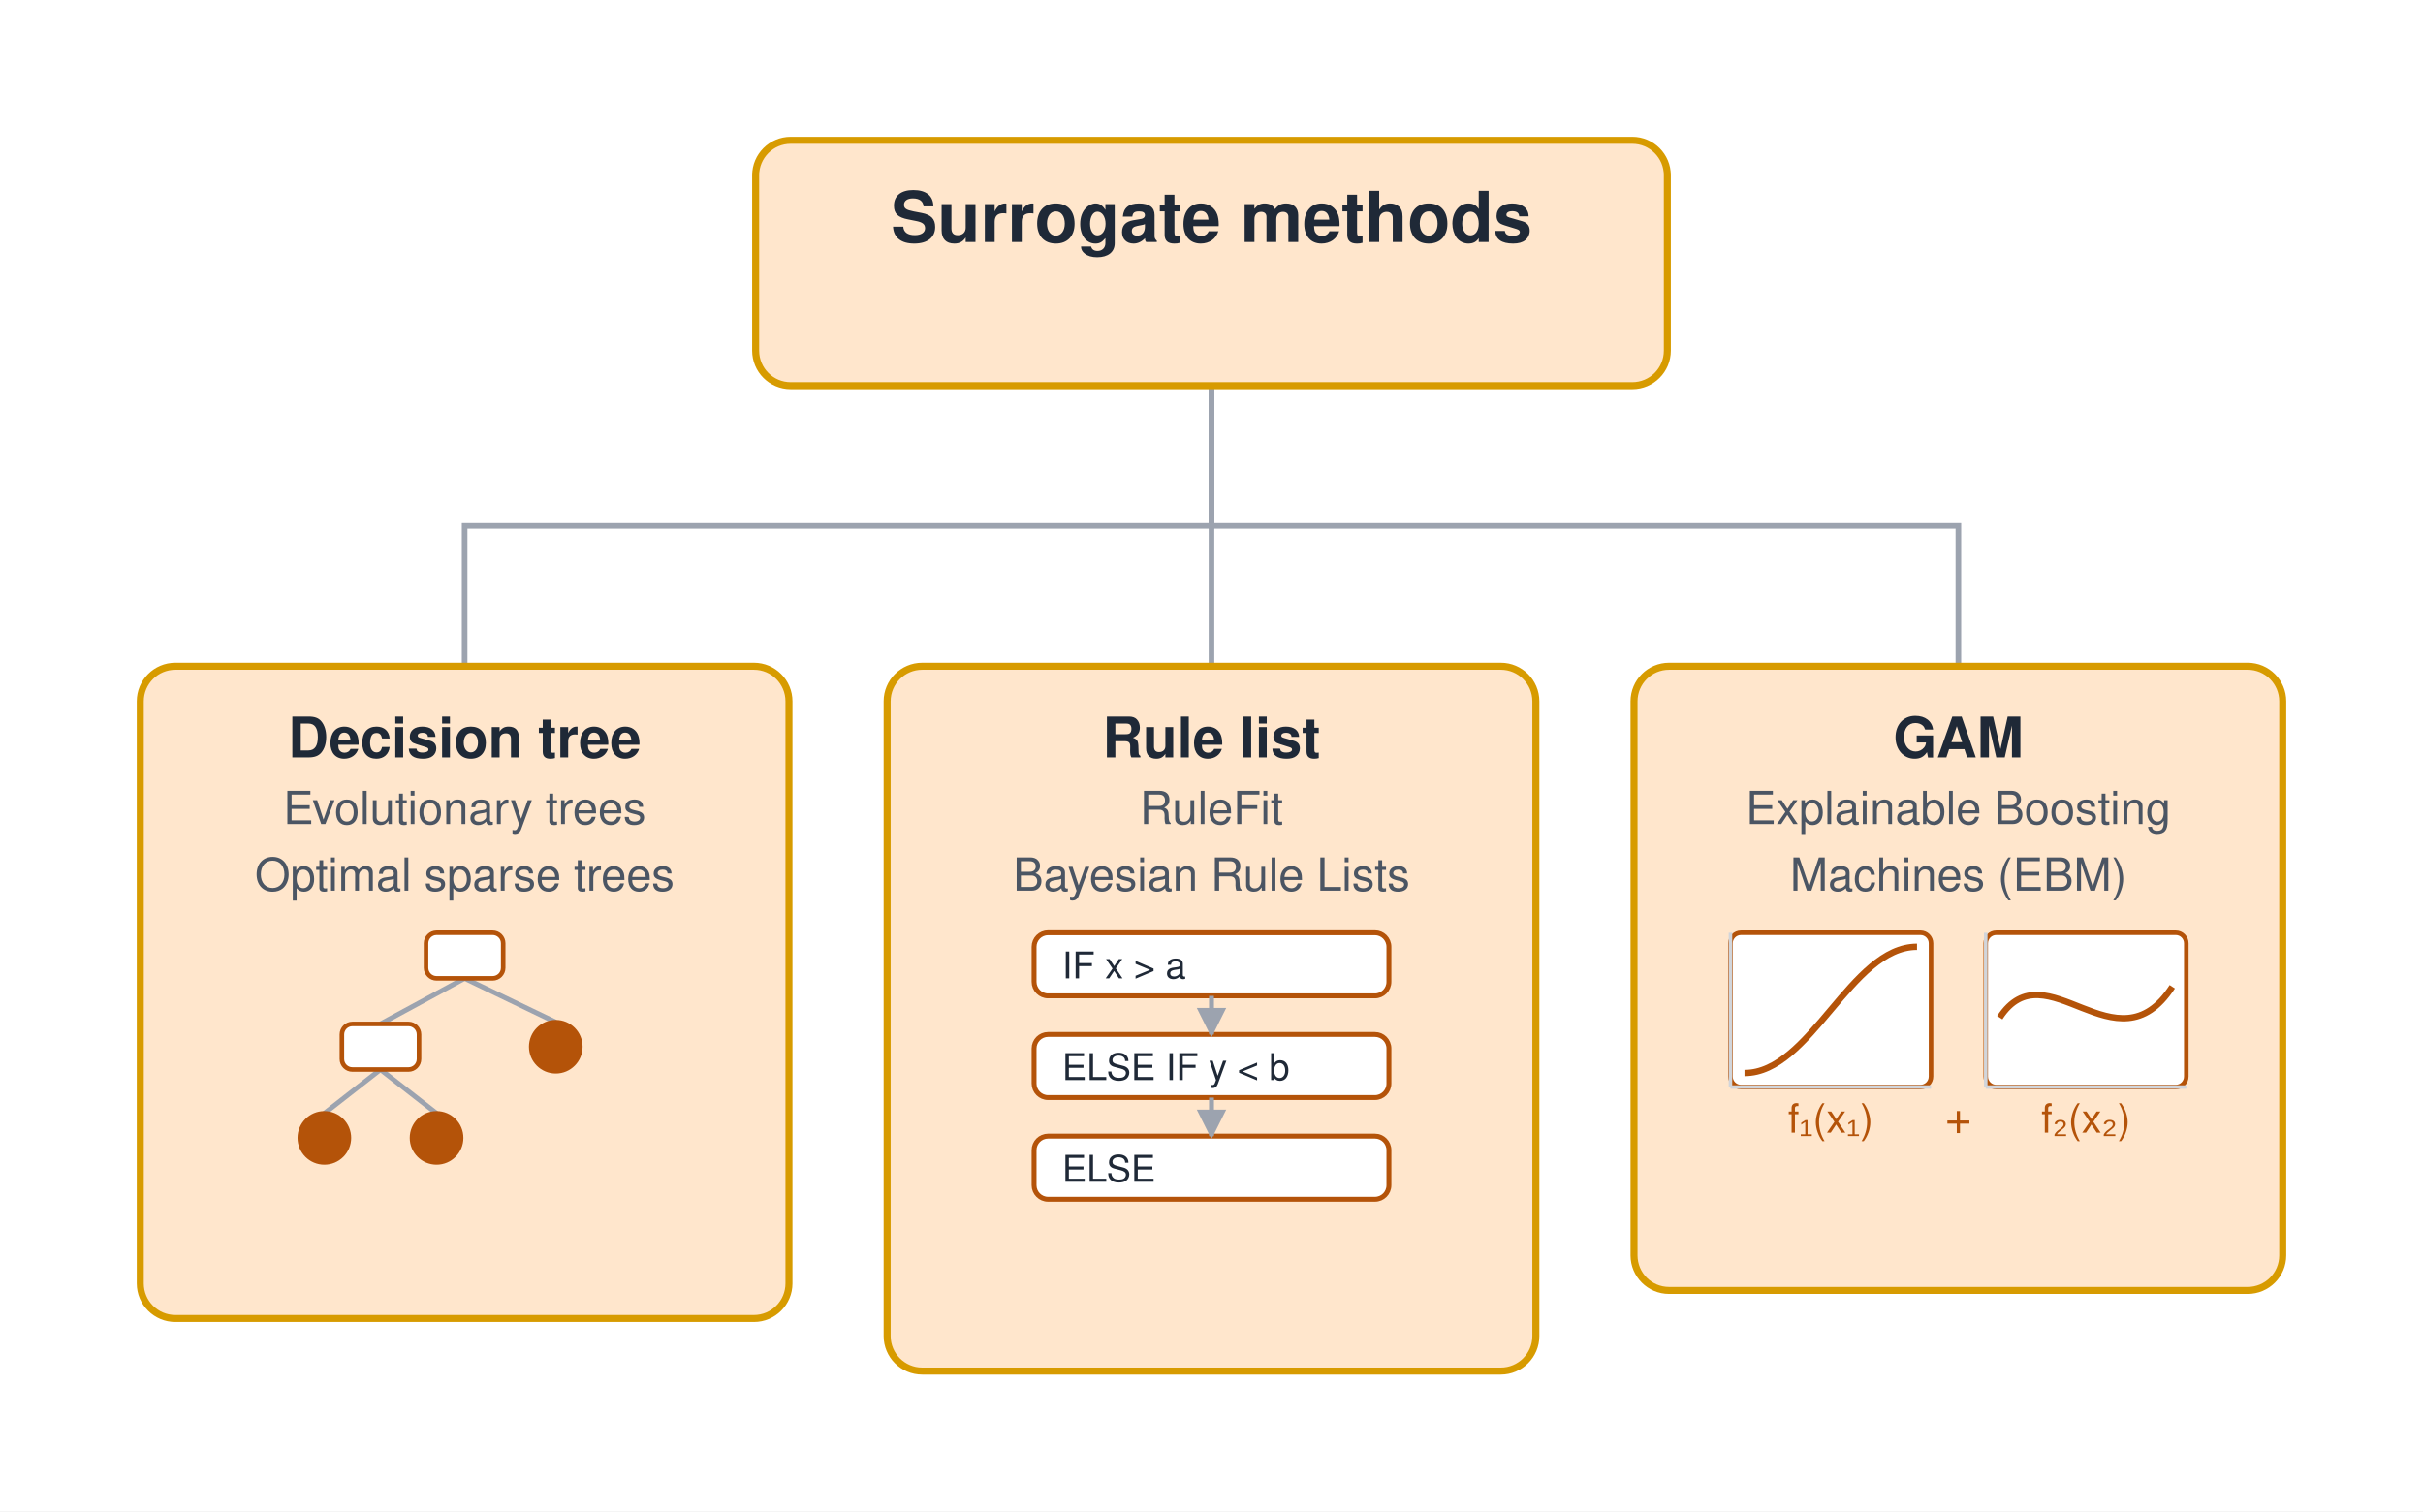
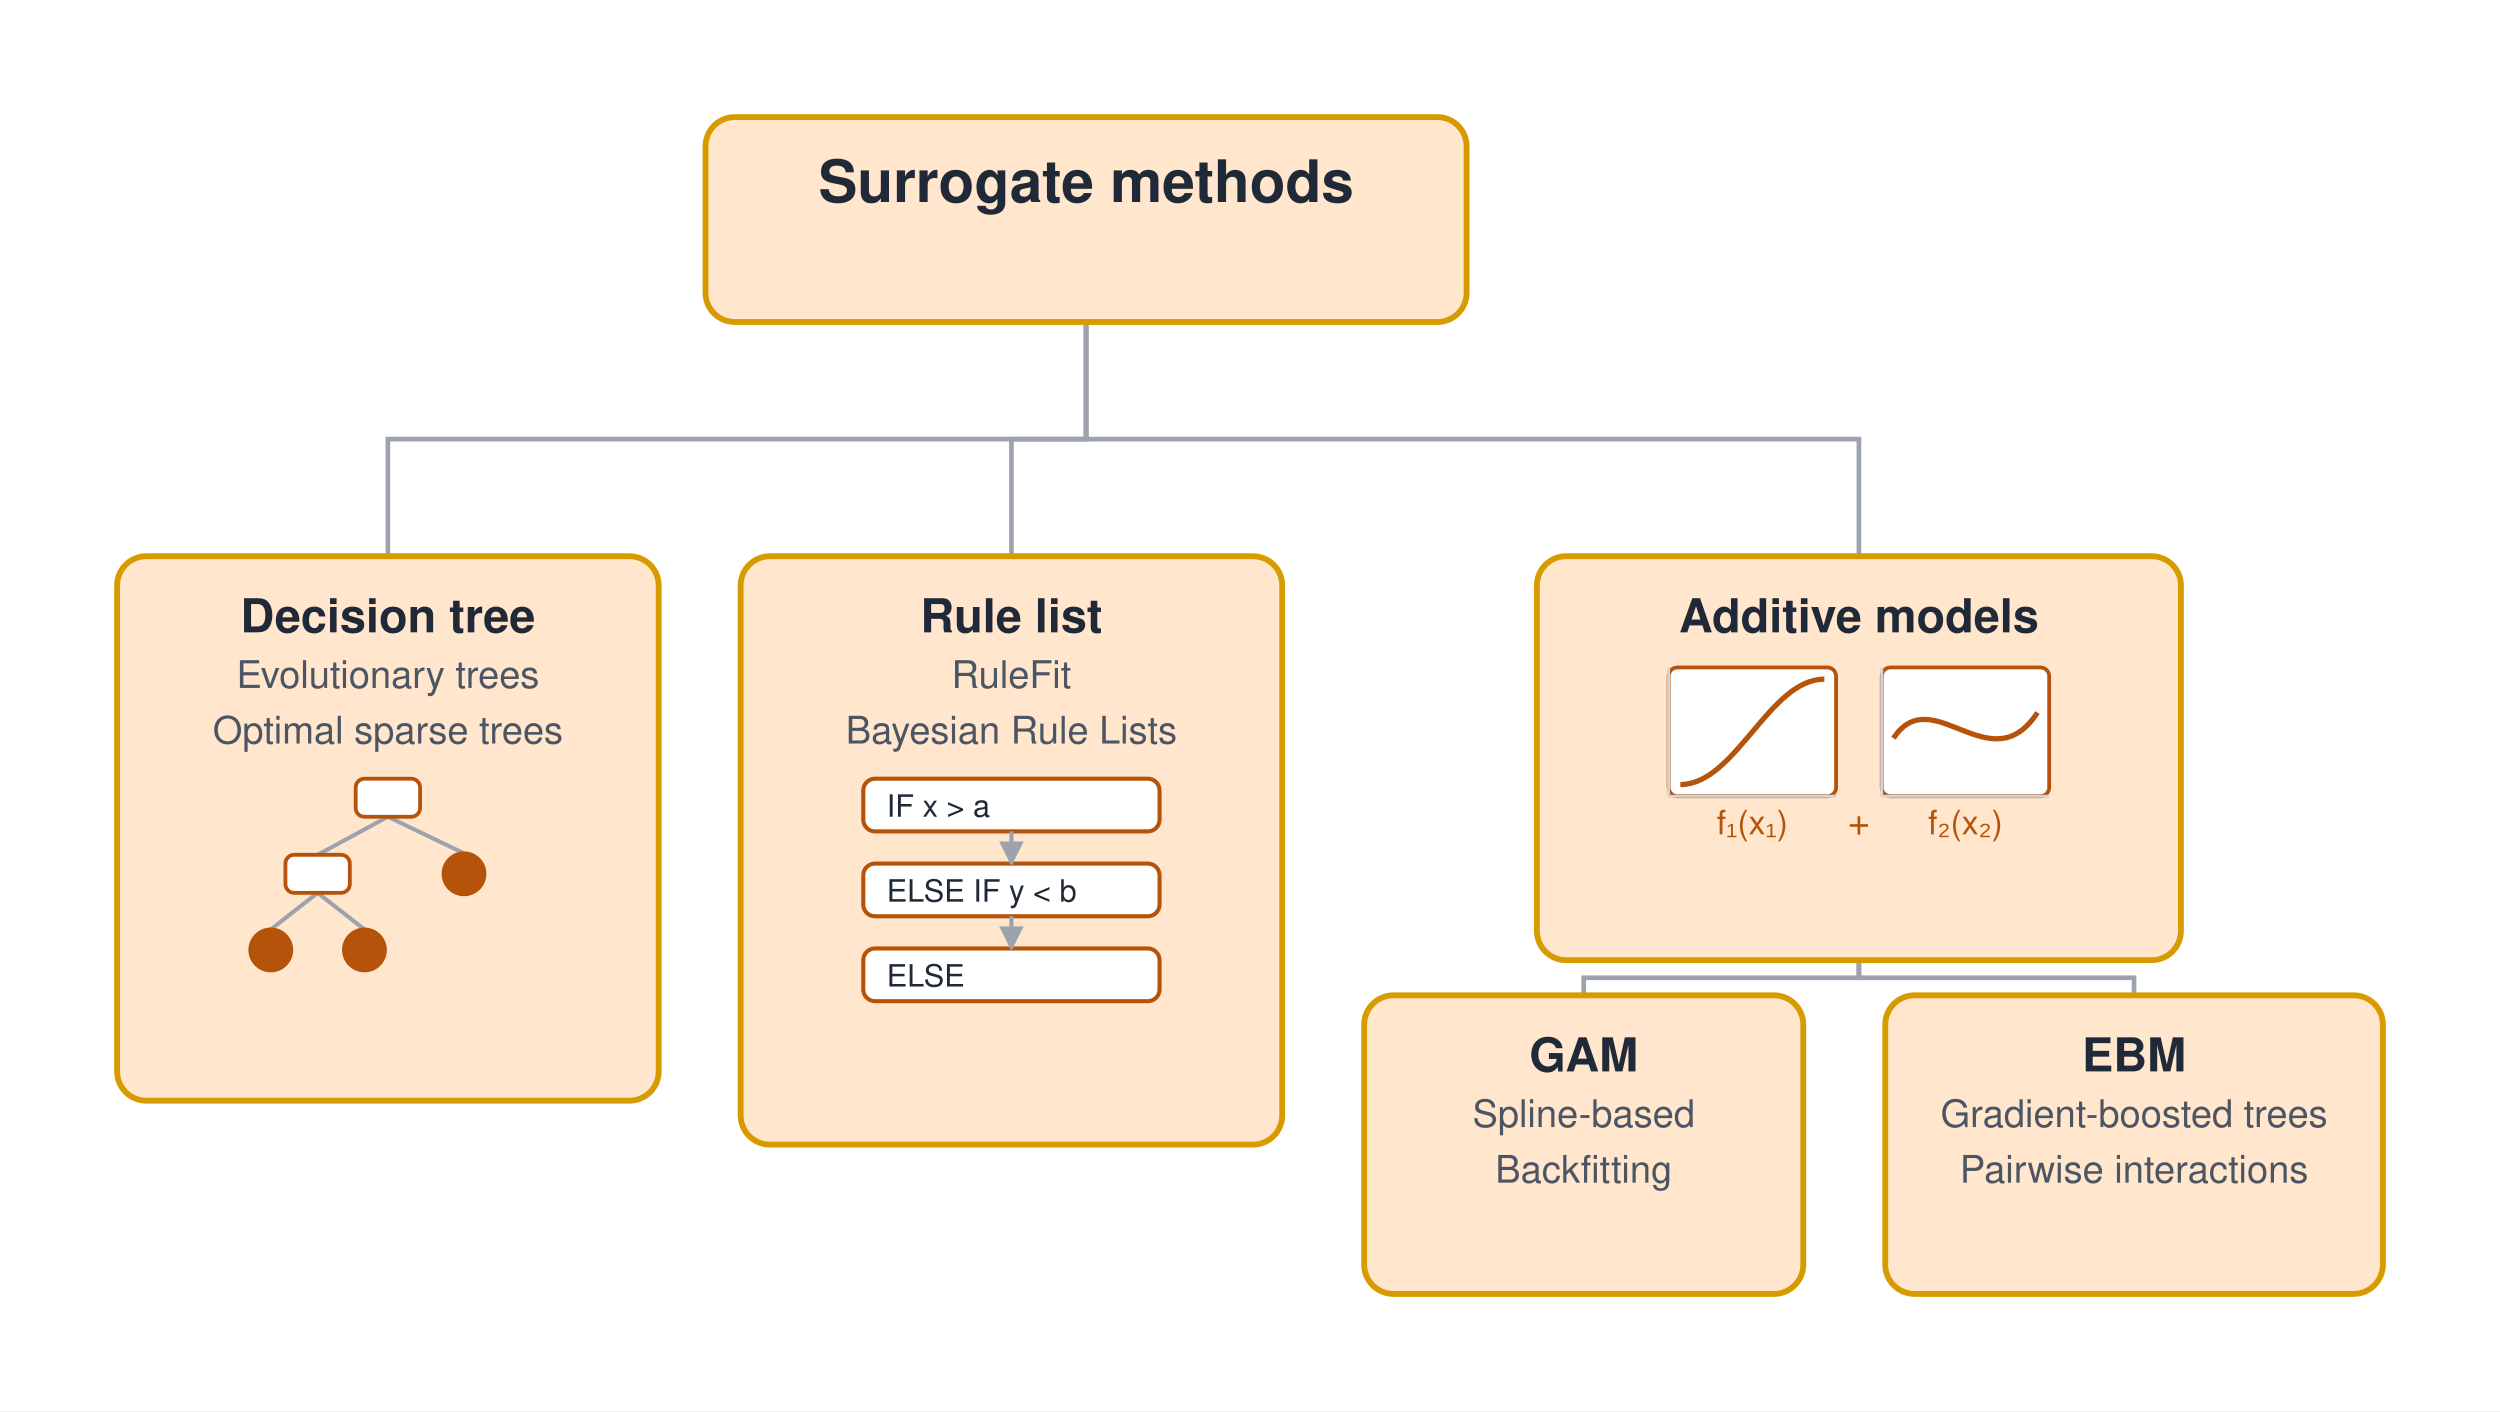
- <svg xmlns="http://www.w3.org/2000/svg" version="1.1" content="&lt;mxfile host=&quot;app.diagrams.net&quot;&gt;&lt;diagram id=&quot;fi-sur&quot; name=&quot;Feature importance - SUR&quot;&gt;&lt;mxGraphModel dx=&quot;691&quot; dy=&quot;431&quot; grid=&quot;1&quot; gridSize=&quot;10&quot; page=&quot;1&quot; pageWidth=&quot;691&quot; pageHeight=&quot;431&quot;&gt;&lt;root&gt;&lt;mxCell id=&quot;0&quot;/&gt;&lt;mxCell id=&quot;1&quot; parent=&quot;0&quot;/&gt;&lt;mxCell id=&quot;SUR&quot; value=&quot;&amp;lt;span style=&amp;quot;font-size:20px;color:#1F2937;font-weight:bold;&amp;quot;&amp;gt;Surrogate methods&amp;lt;/span&amp;gt;&quot; style=&quot;rounded=1;whiteSpace=wrap;html=1;fillColor=#FFE6CC;strokeColor=#D79B00;strokeWidth=2;&quot; vertex=&quot;1&quot; parent=&quot;1&quot;&gt;&lt;mxGeometry x=&quot;216&quot; y=&quot;40&quot; width=&quot;260&quot; height=&quot;70&quot; as=&quot;geometry&quot;/&gt;&lt;/mxCell&gt;&lt;mxCell id=&quot;SUR_TREE&quot; value=&quot;&amp;lt;span style=&amp;quot;font-size:16px;color:#1F2937;font-weight:bold;&amp;quot;&amp;gt;Decision tree&amp;lt;/span&amp;gt;&amp;lt;br&amp;gt;&amp;lt;span style=&amp;quot;font-size:13px;color:#4B5563;&amp;quot;&amp;gt;Evolutionary trees&amp;lt;/span&amp;gt;&amp;lt;br&amp;gt;&amp;lt;span style=&amp;quot;font-size:13px;color:#4B5563;&amp;quot;&amp;gt;Optimal sparse trees&amp;lt;/span&amp;gt;&quot; style=&quot;rounded=1;whiteSpace=wrap;html=1;fillColor=#FFE6CC;strokeColor=#D79B00;strokeWidth=2;&quot; vertex=&quot;1&quot; parent=&quot;1&quot;&gt;&lt;mxGeometry x=&quot;40&quot; y=&quot;190&quot; width=&quot;185&quot; height=&quot;186&quot; as=&quot;geometry&quot;/&gt;&lt;/mxCell&gt;&lt;mxCell id=&quot;SUR_TREE_e0&quot; style=&quot;edgeStyle=none;html=1;strokeColor=#9CA3AF;strokeWidth=1.4;endArrow=none;&quot; edge=&quot;1&quot; parent=&quot;1&quot;&gt;&lt;mxGeometry relative=&quot;1&quot; as=&quot;geometry&quot;&gt;&lt;mxPoint x=&quot;132&quot; y=&quot;279&quot; as=&quot;sourcePoint&quot;/&gt;&lt;mxPoint x=&quot;108&quot; y=&quot;292&quot; as=&quot;targetPoint&quot;/&gt;&lt;/mxGeometry&gt;&lt;/mxCell&gt;&lt;mxCell id=&quot;SUR_TREE_e1&quot; style=&quot;edgeStyle=none;html=1;strokeColor=#9CA3AF;strokeWidth=1.4;endArrow=none;&quot; edge=&quot;1&quot; parent=&quot;1&quot;&gt;&lt;mxGeometry relative=&quot;1&quot; as=&quot;geometry&quot;&gt;&lt;mxPoint x=&quot;132&quot; y=&quot;279&quot; as=&quot;sourcePoint&quot;/&gt;&lt;mxPoint x=&quot;158&quot; y=&quot;292&quot; as=&quot;targetPoint&quot;/&gt;&lt;/mxGeometry&gt;&lt;/mxCell&gt;&lt;mxCell id=&quot;SUR_TREE_e2&quot; style=&quot;edgeStyle=none;html=1;strokeColor=#9CA3AF;strokeWidth=1.4;endArrow=none;&quot; edge=&quot;1&quot; parent=&quot;1&quot;&gt;&lt;mxGeometry relative=&quot;1&quot; as=&quot;geometry&quot;&gt;&lt;mxPoint x=&quot;108&quot; y=&quot;305&quot; as=&quot;sourcePoint&quot;/&gt;&lt;mxPoint x=&quot;92&quot; y=&quot;318&quot; as=&quot;targetPoint&quot;/&gt;&lt;/mxGeometry&gt;&lt;/mxCell&gt;&lt;mxCell id=&quot;SUR_TREE_e3&quot; style=&quot;edgeStyle=none;html=1;strokeColor=#9CA3AF;strokeWidth=1.4;endArrow=none;&quot; edge=&quot;1&quot; parent=&quot;1&quot;&gt;&lt;mxGeometry relative=&quot;1&quot; as=&quot;geometry&quot;&gt;&lt;mxPoint x=&quot;108&quot; y=&quot;305&quot; as=&quot;sourcePoint&quot;/&gt;&lt;mxPoint x=&quot;124&quot; y=&quot;318&quot; as=&quot;targetPoint&quot;/&gt;&lt;/mxGeometry&gt;&lt;/mxCell&gt;&lt;mxCell id=&quot;SUR_TREE_root&quot; value=&quot;&quot; style=&quot;rounded=1;whiteSpace=wrap;html=1;fillColor=#FFFFFF;strokeColor=#B45309;&quot; vertex=&quot;1&quot; parent=&quot;1&quot;&gt;&lt;mxGeometry x=&quot;122&quot; y=&quot;266&quot; width=&quot;22&quot; height=&quot;13&quot; as=&quot;geometry&quot;/&gt;&lt;/mxCell&gt;&lt;mxCell id=&quot;SUR_TREE_left&quot; value=&quot;&quot; style=&quot;rounded=1;whiteSpace=wrap;html=1;fillColor=#FFFFFF;strokeColor=#B45309;&quot; vertex=&quot;1&quot; parent=&quot;1&quot;&gt;&lt;mxGeometry x=&quot;98&quot; y=&quot;292&quot; width=&quot;22&quot; height=&quot;13&quot; as=&quot;geometry&quot;/&gt;&lt;/mxCell&gt;&lt;mxCell id=&quot;SUR_TREE_right&quot; value=&quot;&quot; style=&quot;ellipse;whiteSpace=wrap;html=1;fillColor=#B45309;strokeColor=#B45309;&quot; vertex=&quot;1&quot; parent=&quot;1&quot;&gt;&lt;mxGeometry x=&quot;152&quot; y=&quot;292&quot; width=&quot;14&quot; height=&quot;14&quot; as=&quot;geometry&quot;/&gt;&lt;/mxCell&gt;&lt;mxCell id=&quot;SUR_TREE_gl&quot; value=&quot;&quot; style=&quot;ellipse;whiteSpace=wrap;html=1;fillColor=#B45309;strokeColor=#B45309;&quot; vertex=&quot;1&quot; parent=&quot;1&quot;&gt;&lt;mxGeometry x=&quot;86&quot; y=&quot;318&quot; width=&quot;14&quot; height=&quot;14&quot; as=&quot;geometry&quot;/&gt;&lt;/mxCell&gt;&lt;mxCell id=&quot;SUR_TREE_gr&quot; value=&quot;&quot; style=&quot;ellipse;whiteSpace=wrap;html=1;fillColor=#B45309;strokeColor=#B45309;&quot; vertex=&quot;1&quot; parent=&quot;1&quot;&gt;&lt;mxGeometry x=&quot;118&quot; y=&quot;318&quot; width=&quot;14&quot; height=&quot;14&quot; as=&quot;geometry&quot;/&gt;&lt;/mxCell&gt;&lt;mxCell id=&quot;SUR_RULE&quot; value=&quot;&amp;lt;span style=&amp;quot;font-size:16px;color:#1F2937;font-weight:bold;&amp;quot;&amp;gt;Rule list&amp;lt;/span&amp;gt;&amp;lt;br&amp;gt;&amp;lt;span style=&amp;quot;font-size:13px;color:#4B5563;&amp;quot;&amp;gt;RuleFit&amp;lt;/span&amp;gt;&amp;lt;br&amp;gt;&amp;lt;span style=&amp;quot;font-size:13px;color:#4B5563;&amp;quot;&amp;gt;Bayesian Rule Lists&amp;lt;/span&amp;gt;&quot; style=&quot;rounded=1;whiteSpace=wrap;html=1;fillColor=#FFE6CC;strokeColor=#D79B00;strokeWidth=2;&quot; vertex=&quot;1&quot; parent=&quot;1&quot;&gt;&lt;mxGeometry x=&quot;253&quot; y=&quot;190&quot; width=&quot;185&quot; height=&quot;201&quot; as=&quot;geometry&quot;/&gt;&lt;/mxCell&gt;&lt;mxCell id=&quot;SUR_RULE_r0&quot; value=&quot;IF  x &amp;gt; a&quot; style=&quot;rounded=1;whiteSpace=wrap;html=1;align=left;spacingLeft=6;fontSize=11;fillColor=#FFFFFF;strokeColor=#B45309;&quot; vertex=&quot;1&quot; parent=&quot;1&quot;&gt;&lt;mxGeometry x=&quot;295&quot; y=&quot;266&quot; width=&quot;101&quot; height=&quot;18&quot; as=&quot;geometry&quot;/&gt;&lt;/mxCell&gt;&lt;mxCell id=&quot;SUR_RULE_r1&quot; value=&quot;ELSE IF  y &amp;lt; b&quot; style=&quot;rounded=1;whiteSpace=wrap;html=1;align=left;spacingLeft=6;fontSize=11;fillColor=#FFFFFF;strokeColor=#B45309;&quot; vertex=&quot;1&quot; parent=&quot;1&quot;&gt;&lt;mxGeometry x=&quot;295&quot; y=&quot;295&quot; width=&quot;101&quot; height=&quot;18&quot; as=&quot;geometry&quot;/&gt;&lt;/mxCell&gt;&lt;mxCell id=&quot;SUR_RULE_re1&quot; style=&quot;edgeStyle=none;html=1;strokeColor=#9CA3AF;strokeWidth=1.4;endArrow=block;endSize=5;&quot; edge=&quot;1&quot; parent=&quot;1&quot;&gt;&lt;mxGeometry relative=&quot;1&quot; as=&quot;geometry&quot;&gt;&lt;mxPoint x=&quot;346&quot; y=&quot;284&quot; as=&quot;sourcePoint&quot;/&gt;&lt;mxPoint x=&quot;346&quot; y=&quot;295&quot; as=&quot;targetPoint&quot;/&gt;&lt;/mxGeometry&gt;&lt;/mxCell&gt;&lt;mxCell id=&quot;SUR_RULE_r2&quot; value=&quot;ELSE&quot; style=&quot;rounded=1;whiteSpace=wrap;html=1;align=left;spacingLeft=6;fontSize=11;fillColor=#FFFFFF;strokeColor=#B45309;&quot; vertex=&quot;1&quot; parent=&quot;1&quot;&gt;&lt;mxGeometry x=&quot;295&quot; y=&quot;324&quot; width=&quot;101&quot; height=&quot;18&quot; as=&quot;geometry&quot;/&gt;&lt;/mxCell&gt;&lt;mxCell id=&quot;SUR_RULE_re2&quot; style=&quot;edgeStyle=none;html=1;strokeColor=#9CA3AF;strokeWidth=1.4;endArrow=block;endSize=5;&quot; edge=&quot;1&quot; parent=&quot;1&quot;&gt;&lt;mxGeometry relative=&quot;1&quot; as=&quot;geometry&quot;&gt;&lt;mxPoint x=&quot;346&quot; y=&quot;313&quot; as=&quot;sourcePoint&quot;/&gt;&lt;mxPoint x=&quot;346&quot; y=&quot;324&quot; as=&quot;targetPoint&quot;/&gt;&lt;/mxGeometry&gt;&lt;/mxCell&gt;&lt;mxCell id=&quot;SUR_GAM&quot; value=&quot;&amp;lt;span style=&amp;quot;font-size:16px;color:#1F2937;font-weight:bold;&amp;quot;&amp;gt;GAM&amp;lt;/span&amp;gt;&amp;lt;br&amp;gt;&amp;lt;span style=&amp;quot;font-size:13px;color:#4B5563;&amp;quot;&amp;gt;Explainable Boosting&amp;lt;/span&amp;gt;&amp;lt;br&amp;gt;&amp;lt;span style=&amp;quot;font-size:13px;color:#4B5563;&amp;quot;&amp;gt;Machines (EBM)&amp;lt;/span&amp;gt;&quot; style=&quot;rounded=1;whiteSpace=wrap;html=1;fillColor=#FFE6CC;strokeColor=#D79B00;strokeWidth=2;&quot; vertex=&quot;1&quot; parent=&quot;1&quot;&gt;&lt;mxGeometry x=&quot;466&quot; y=&quot;190&quot; width=&quot;185&quot; height=&quot;178&quot; as=&quot;geometry&quot;/&gt;&lt;/mxCell&gt;&lt;mxCell id=&quot;SUR_GAM_f1&quot; value=&quot;&quot; style=&quot;rounded=1;whiteSpace=wrap;html=1;fillColor=#FFFFFF;strokeColor=#B45309;&quot; vertex=&quot;1&quot; parent=&quot;1&quot;&gt;&lt;mxGeometry x=&quot;494&quot; y=&quot;266&quot; width=&quot;57&quot; height=&quot;44&quot; as=&quot;geometry&quot;/&gt;&lt;/mxCell&gt;&lt;mxCell id=&quot;SUR_GAM_f2&quot; value=&quot;&quot; style=&quot;rounded=1;whiteSpace=wrap;html=1;fillColor=#FFFFFF;strokeColor=#B45309;&quot; vertex=&quot;1&quot; parent=&quot;1&quot;&gt;&lt;mxGeometry x=&quot;566&quot; y=&quot;266&quot; width=&quot;57&quot; height=&quot;44&quot; as=&quot;geometry&quot;/&gt;&lt;/mxCell&gt;&lt;mxCell id=&quot;SUR_GAM_c1&quot; style=&quot;edgeStyle=none;html=1;strokeColor=#B45309;strokeWidth=1.8;curved=1;endArrow=none;&quot; edge=&quot;1&quot; parent=&quot;1&quot;&gt;&lt;mxGeometry relative=&quot;1&quot; as=&quot;geometry&quot;&gt;&lt;mxPoint x=&quot;498&quot; y=&quot;306&quot; as=&quot;sourcePoint&quot;/&gt;&lt;mxPoint x=&quot;547&quot; y=&quot;270&quot; as=&quot;targetPoint&quot;/&gt;&lt;Array as=&quot;points&quot;&gt;&lt;mxPoint x=&quot;516&quot; y=&quot;306&quot;/&gt;&lt;mxPoint x=&quot;528&quot; y=&quot;270&quot;/&gt;&lt;/Array&gt;&lt;/mxGeometry&gt;&lt;/mxCell&gt;&lt;mxCell id=&quot;SUR_GAM_c2&quot; style=&quot;edgeStyle=none;html=1;strokeColor=#B45309;strokeWidth=1.8;curved=1;endArrow=none;&quot; edge=&quot;1&quot; parent=&quot;1&quot;&gt;&lt;mxGeometry relative=&quot;1&quot; as=&quot;geometry&quot;&gt;&lt;mxPoint x=&quot;570&quot; y=&quot;290&quot; as=&quot;sourcePoint&quot;/&gt;&lt;mxPoint x=&quot;620&quot; y=&quot;281&quot; as=&quot;targetPoint&quot;/&gt;&lt;Array as=&quot;points&quot;&gt;&lt;mxPoint x=&quot;583&quot; y=&quot;270&quot;/&gt;&lt;mxPoint x=&quot;603&quot; y=&quot;306&quot;/&gt;&lt;/Array&gt;&lt;/mxGeometry&gt;&lt;/mxCell&gt;&lt;mxCell id=&quot;SUR_GAM_lab1&quot; value=&quot;f₁(x₁)&quot; style=&quot;text;html=1;align=center;verticalAlign=middle;fontSize=12;fontColor=#B45309;&quot; vertex=&quot;1&quot; parent=&quot;1&quot;&gt;&lt;mxGeometry x=&quot;494&quot; y=&quot;312&quot; width=&quot;57&quot; height=&quot;16&quot; as=&quot;geometry&quot;/&gt;&lt;/mxCell&gt;&lt;mxCell id=&quot;SUR_GAM_lab2&quot; value=&quot;f₂(x₂)&quot; style=&quot;text;html=1;align=center;verticalAlign=middle;fontSize=12;fontColor=#B45309;&quot; vertex=&quot;1&quot; parent=&quot;1&quot;&gt;&lt;mxGeometry x=&quot;566&quot; y=&quot;312&quot; width=&quot;57&quot; height=&quot;16&quot; as=&quot;geometry&quot;/&gt;&lt;/mxCell&gt;&lt;mxCell id=&quot;SUR_GAM_plus&quot; value=&quot;+&quot; style=&quot;text;html=1;align=center;verticalAlign=middle;fontSize=13;fontColor=#B45309;&quot; vertex=&quot;1&quot; parent=&quot;1&quot;&gt;&lt;mxGeometry x=&quot;552&quot; y=&quot;312&quot; width=&quot;14&quot; height=&quot;16&quot; as=&quot;geometry&quot;/&gt;&lt;/mxCell&gt;&lt;mxCell id=&quot;e0&quot; style=&quot;edgeStyle=orthogonalEdgeStyle;rounded=0;html=1;strokeColor=#9CA3AF;&quot; edge=&quot;1&quot; parent=&quot;1&quot; source=&quot;SUR&quot; target=&quot;SUR_TREE&quot;&gt;&lt;mxGeometry relative=&quot;1&quot; as=&quot;geometry&quot;/&gt;&lt;/mxCell&gt;&lt;mxCell id=&quot;e1&quot; style=&quot;edgeStyle=orthogonalEdgeStyle;rounded=0;html=1;strokeColor=#9CA3AF;&quot; edge=&quot;1&quot; parent=&quot;1&quot; source=&quot;SUR&quot; target=&quot;SUR_RULE&quot;&gt;&lt;mxGeometry relative=&quot;1&quot; as=&quot;geometry&quot;/&gt;&lt;/mxCell&gt;&lt;mxCell id=&quot;e2&quot; style=&quot;edgeStyle=orthogonalEdgeStyle;rounded=0;html=1;strokeColor=#9CA3AF;&quot; edge=&quot;1&quot; parent=&quot;1&quot; source=&quot;SUR&quot; target=&quot;SUR_GAM&quot;&gt;&lt;mxGeometry relative=&quot;1&quot; as=&quot;geometry&quot;/&gt;&lt;/mxCell&gt;&lt;/root&gt;&lt;/mxGraphModel&gt;&lt;/diagram&gt;&lt;/mxfile&gt;" width="691" height="431" viewBox="0 0 691 431">
+ <svg xmlns="http://www.w3.org/2000/svg" version="1.1" content="&lt;mxfile host=&quot;app.diagrams.net&quot;&gt;&lt;diagram id=&quot;fi-sur&quot; name=&quot;Feature importance - SUR&quot;&gt;&lt;mxGraphModel dx=&quot;854&quot; dy=&quot;482&quot; grid=&quot;1&quot; gridSize=&quot;10&quot; page=&quot;1&quot; pageWidth=&quot;854&quot; pageHeight=&quot;482&quot;&gt;&lt;root&gt;&lt;mxCell id=&quot;0&quot;/&gt;&lt;mxCell id=&quot;1&quot; parent=&quot;0&quot;/&gt;&lt;mxCell id=&quot;SUR&quot; value=&quot;&amp;lt;span style=&amp;quot;font-size:20px;color:#1F2937;font-weight:bold;&amp;quot;&amp;gt;Surrogate methods&amp;lt;/span&amp;gt;&quot; style=&quot;rounded=1;whiteSpace=wrap;html=1;fillColor=#FFE6CC;strokeColor=#D79B00;strokeWidth=2;&quot; vertex=&quot;1&quot; parent=&quot;1&quot;&gt;&lt;mxGeometry x=&quot;241&quot; y=&quot;40&quot; width=&quot;260&quot; height=&quot;70&quot; as=&quot;geometry&quot;/&gt;&lt;/mxCell&gt;&lt;mxCell id=&quot;SUR_TREE&quot; value=&quot;&amp;lt;span style=&amp;quot;font-size:16px;color:#1F2937;font-weight:bold;&amp;quot;&amp;gt;Decision tree&amp;lt;/span&amp;gt;&amp;lt;br&amp;gt;&amp;lt;span style=&amp;quot;font-size:13px;color:#4B5563;&amp;quot;&amp;gt;Evolutionary trees&amp;lt;/span&amp;gt;&amp;lt;br&amp;gt;&amp;lt;span style=&amp;quot;font-size:13px;color:#4B5563;&amp;quot;&amp;gt;Optimal sparse trees&amp;lt;/span&amp;gt;&quot; style=&quot;rounded=1;whiteSpace=wrap;html=1;fillColor=#FFE6CC;strokeColor=#D79B00;strokeWidth=2;&quot; vertex=&quot;1&quot; parent=&quot;1&quot;&gt;&lt;mxGeometry x=&quot;40&quot; y=&quot;190&quot; width=&quot;185&quot; height=&quot;186&quot; as=&quot;geometry&quot;/&gt;&lt;/mxCell&gt;&lt;mxCell id=&quot;SUR_TREE_e0&quot; style=&quot;edgeStyle=none;html=1;strokeColor=#9CA3AF;strokeWidth=1.4;endArrow=none;&quot; edge=&quot;1&quot; parent=&quot;1&quot;&gt;&lt;mxGeometry relative=&quot;1&quot; as=&quot;geometry&quot;&gt;&lt;mxPoint x=&quot;132&quot; y=&quot;279&quot; as=&quot;sourcePoint&quot;/&gt;&lt;mxPoint x=&quot;108&quot; y=&quot;292&quot; as=&quot;targetPoint&quot;/&gt;&lt;/mxGeometry&gt;&lt;/mxCell&gt;&lt;mxCell id=&quot;SUR_TREE_e1&quot; style=&quot;edgeStyle=none;html=1;strokeColor=#9CA3AF;strokeWidth=1.4;endArrow=none;&quot; edge=&quot;1&quot; parent=&quot;1&quot;&gt;&lt;mxGeometry relative=&quot;1&quot; as=&quot;geometry&quot;&gt;&lt;mxPoint x=&quot;132&quot; y=&quot;279&quot; as=&quot;sourcePoint&quot;/&gt;&lt;mxPoint x=&quot;158&quot; y=&quot;292&quot; as=&quot;targetPoint&quot;/&gt;&lt;/mxGeometry&gt;&lt;/mxCell&gt;&lt;mxCell id=&quot;SUR_TREE_e2&quot; style=&quot;edgeStyle=none;html=1;strokeColor=#9CA3AF;strokeWidth=1.4;endArrow=none;&quot; edge=&quot;1&quot; parent=&quot;1&quot;&gt;&lt;mxGeometry relative=&quot;1&quot; as=&quot;geometry&quot;&gt;&lt;mxPoint x=&quot;108&quot; y=&quot;305&quot; as=&quot;sourcePoint&quot;/&gt;&lt;mxPoint x=&quot;92&quot; y=&quot;318&quot; as=&quot;targetPoint&quot;/&gt;&lt;/mxGeometry&gt;&lt;/mxCell&gt;&lt;mxCell id=&quot;SUR_TREE_e3&quot; style=&quot;edgeStyle=none;html=1;strokeColor=#9CA3AF;strokeWidth=1.4;endArrow=none;&quot; edge=&quot;1&quot; parent=&quot;1&quot;&gt;&lt;mxGeometry relative=&quot;1&quot; as=&quot;geometry&quot;&gt;&lt;mxPoint x=&quot;108&quot; y=&quot;305&quot; as=&quot;sourcePoint&quot;/&gt;&lt;mxPoint x=&quot;124&quot; y=&quot;318&quot; as=&quot;targetPoint&quot;/&gt;&lt;/mxGeometry&gt;&lt;/mxCell&gt;&lt;mxCell id=&quot;SUR_TREE_root&quot; value=&quot;&quot; style=&quot;rounded=1;whiteSpace=wrap;html=1;fillColor=#FFFFFF;strokeColor=#B45309;&quot; vertex=&quot;1&quot; parent=&quot;1&quot;&gt;&lt;mxGeometry x=&quot;122&quot; y=&quot;266&quot; width=&quot;22&quot; height=&quot;13&quot; as=&quot;geometry&quot;/&gt;&lt;/mxCell&gt;&lt;mxCell id=&quot;SUR_TREE_left&quot; value=&quot;&quot; style=&quot;rounded=1;whiteSpace=wrap;html=1;fillColor=#FFFFFF;strokeColor=#B45309;&quot; vertex=&quot;1&quot; parent=&quot;1&quot;&gt;&lt;mxGeometry x=&quot;98&quot; y=&quot;292&quot; width=&quot;22&quot; height=&quot;13&quot; as=&quot;geometry&quot;/&gt;&lt;/mxCell&gt;&lt;mxCell id=&quot;SUR_TREE_right&quot; value=&quot;&quot; style=&quot;ellipse;whiteSpace=wrap;html=1;fillColor=#B45309;strokeColor=#B45309;&quot; vertex=&quot;1&quot; parent=&quot;1&quot;&gt;&lt;mxGeometry x=&quot;152&quot; y=&quot;292&quot; width=&quot;14&quot; height=&quot;14&quot; as=&quot;geometry&quot;/&gt;&lt;/mxCell&gt;&lt;mxCell id=&quot;SUR_TREE_gl&quot; value=&quot;&quot; style=&quot;ellipse;whiteSpace=wrap;html=1;fillColor=#B45309;strokeColor=#B45309;&quot; vertex=&quot;1&quot; parent=&quot;1&quot;&gt;&lt;mxGeometry x=&quot;86&quot; y=&quot;318&quot; width=&quot;14&quot; height=&quot;14&quot; as=&quot;geometry&quot;/&gt;&lt;/mxCell&gt;&lt;mxCell id=&quot;SUR_TREE_gr&quot; value=&quot;&quot; style=&quot;ellipse;whiteSpace=wrap;html=1;fillColor=#B45309;strokeColor=#B45309;&quot; vertex=&quot;1&quot; parent=&quot;1&quot;&gt;&lt;mxGeometry x=&quot;118&quot; y=&quot;318&quot; width=&quot;14&quot; height=&quot;14&quot; as=&quot;geometry&quot;/&gt;&lt;/mxCell&gt;&lt;mxCell id=&quot;SUR_RULE&quot; value=&quot;&amp;lt;span style=&amp;quot;font-size:16px;color:#1F2937;font-weight:bold;&amp;quot;&amp;gt;Rule list&amp;lt;/span&amp;gt;&amp;lt;br&amp;gt;&amp;lt;span style=&amp;quot;font-size:13px;color:#4B5563;&amp;quot;&amp;gt;RuleFit&amp;lt;/span&amp;gt;&amp;lt;br&amp;gt;&amp;lt;span style=&amp;quot;font-size:13px;color:#4B5563;&amp;quot;&amp;gt;Bayesian Rule Lists&amp;lt;/span&amp;gt;&quot; style=&quot;rounded=1;whiteSpace=wrap;html=1;fillColor=#FFE6CC;strokeColor=#D79B00;strokeWidth=2;&quot; vertex=&quot;1&quot; parent=&quot;1&quot;&gt;&lt;mxGeometry x=&quot;253&quot; y=&quot;190&quot; width=&quot;185&quot; height=&quot;201&quot; as=&quot;geometry&quot;/&gt;&lt;/mxCell&gt;&lt;mxCell id=&quot;SUR_RULE_r0&quot; value=&quot;IF  x &amp;gt; a&quot; style=&quot;rounded=1;whiteSpace=wrap;html=1;align=left;spacingLeft=6;fontSize=11;fillColor=#FFFFFF;strokeColor=#B45309;&quot; vertex=&quot;1&quot; parent=&quot;1&quot;&gt;&lt;mxGeometry x=&quot;295&quot; y=&quot;266&quot; width=&quot;101&quot; height=&quot;18&quot; as=&quot;geometry&quot;/&gt;&lt;/mxCell&gt;&lt;mxCell id=&quot;SUR_RULE_r1&quot; value=&quot;ELSE IF  y &amp;lt; b&quot; style=&quot;rounded=1;whiteSpace=wrap;html=1;align=left;spacingLeft=6;fontSize=11;fillColor=#FFFFFF;strokeColor=#B45309;&quot; vertex=&quot;1&quot; parent=&quot;1&quot;&gt;&lt;mxGeometry x=&quot;295&quot; y=&quot;295&quot; width=&quot;101&quot; height=&quot;18&quot; as=&quot;geometry&quot;/&gt;&lt;/mxCell&gt;&lt;mxCell id=&quot;SUR_RULE_re1&quot; style=&quot;edgeStyle=none;html=1;strokeColor=#9CA3AF;strokeWidth=1.4;endArrow=block;endSize=5;&quot; edge=&quot;1&quot; parent=&quot;1&quot;&gt;&lt;mxGeometry relative=&quot;1&quot; as=&quot;geometry&quot;&gt;&lt;mxPoint x=&quot;346&quot; y=&quot;284&quot; as=&quot;sourcePoint&quot;/&gt;&lt;mxPoint x=&quot;346&quot; y=&quot;295&quot; as=&quot;targetPoint&quot;/&gt;&lt;/mxGeometry&gt;&lt;/mxCell&gt;&lt;mxCell id=&quot;SUR_RULE_r2&quot; value=&quot;ELSE&quot; style=&quot;rounded=1;whiteSpace=wrap;html=1;align=left;spacingLeft=6;fontSize=11;fillColor=#FFFFFF;strokeColor=#B45309;&quot; vertex=&quot;1&quot; parent=&quot;1&quot;&gt;&lt;mxGeometry x=&quot;295&quot; y=&quot;324&quot; width=&quot;101&quot; height=&quot;18&quot; as=&quot;geometry&quot;/&gt;&lt;/mxCell&gt;&lt;mxCell id=&quot;SUR_RULE_re2&quot; style=&quot;edgeStyle=none;html=1;strokeColor=#9CA3AF;strokeWidth=1.4;endArrow=block;endSize=5;&quot; edge=&quot;1&quot; parent=&quot;1&quot;&gt;&lt;mxGeometry relative=&quot;1&quot; as=&quot;geometry&quot;&gt;&lt;mxPoint x=&quot;346&quot; y=&quot;313&quot; as=&quot;sourcePoint&quot;/&gt;&lt;mxPoint x=&quot;346&quot; y=&quot;324&quot; as=&quot;targetPoint&quot;/&gt;&lt;/mxGeometry&gt;&lt;/mxCell&gt;&lt;mxCell id=&quot;SUR_ADD&quot; value=&quot;&amp;lt;span style=&amp;quot;font-size:16px;color:#1F2937;font-weight:bold;&amp;quot;&amp;gt;Additive models&amp;lt;/span&amp;gt;&quot; style=&quot;rounded=1;whiteSpace=wrap;html=1;fillColor=#FFE6CC;strokeColor=#D79B00;strokeWidth=2;&quot; vertex=&quot;1&quot; parent=&quot;1&quot;&gt;&lt;mxGeometry x=&quot;525&quot; y=&quot;190&quot; width=&quot;220&quot; height=&quot;138&quot; as=&quot;geometry&quot;/&gt;&lt;/mxCell&gt;&lt;mxCell id=&quot;SUR_ADD_f1&quot; value=&quot;&quot; style=&quot;rounded=1;whiteSpace=wrap;html=1;fillColor=#FFFFFF;strokeColor=#B45309;&quot; vertex=&quot;1&quot; parent=&quot;1&quot;&gt;&lt;mxGeometry x=&quot;570&quot; y=&quot;228&quot; width=&quot;57&quot; height=&quot;44&quot; as=&quot;geometry&quot;/&gt;&lt;/mxCell&gt;&lt;mxCell id=&quot;SUR_ADD_f2&quot; value=&quot;&quot; style=&quot;rounded=1;whiteSpace=wrap;html=1;fillColor=#FFFFFF;strokeColor=#B45309;&quot; vertex=&quot;1&quot; parent=&quot;1&quot;&gt;&lt;mxGeometry x=&quot;643&quot; y=&quot;228&quot; width=&quot;57&quot; height=&quot;44&quot; as=&quot;geometry&quot;/&gt;&lt;/mxCell&gt;&lt;mxCell id=&quot;SUR_ADD_c1&quot; style=&quot;edgeStyle=none;html=1;strokeColor=#B45309;strokeWidth=1.8;curved=1;endArrow=none;&quot; edge=&quot;1&quot; parent=&quot;1&quot;&gt;&lt;mxGeometry relative=&quot;1&quot; as=&quot;geometry&quot;&gt;&lt;mxPoint x=&quot;574&quot; y=&quot;268&quot; as=&quot;sourcePoint&quot;/&gt;&lt;mxPoint x=&quot;623&quot; y=&quot;232&quot; as=&quot;targetPoint&quot;/&gt;&lt;Array as=&quot;points&quot;&gt;&lt;mxPoint x=&quot;593&quot; y=&quot;268&quot;/&gt;&lt;mxPoint x=&quot;604&quot; y=&quot;232&quot;/&gt;&lt;/Array&gt;&lt;/mxGeometry&gt;&lt;/mxCell&gt;&lt;mxCell id=&quot;SUR_ADD_c2&quot; style=&quot;edgeStyle=none;html=1;strokeColor=#B45309;strokeWidth=1.8;curved=1;endArrow=none;&quot; edge=&quot;1&quot; parent=&quot;1&quot;&gt;&lt;mxGeometry relative=&quot;1&quot; as=&quot;geometry&quot;&gt;&lt;mxPoint x=&quot;647&quot; y=&quot;252&quot; as=&quot;sourcePoint&quot;/&gt;&lt;mxPoint x=&quot;696&quot; y=&quot;243&quot; as=&quot;targetPoint&quot;/&gt;&lt;Array as=&quot;points&quot;&gt;&lt;mxPoint x=&quot;660&quot; y=&quot;232&quot;/&gt;&lt;mxPoint x=&quot;680&quot; y=&quot;268&quot;/&gt;&lt;/Array&gt;&lt;/mxGeometry&gt;&lt;/mxCell&gt;&lt;mxCell id=&quot;SUR_ADD_lab1&quot; value=&quot;f₁(x₁)&quot; style=&quot;text;html=1;align=center;verticalAlign=middle;fontSize=12;fontColor=#B45309;&quot; vertex=&quot;1&quot; parent=&quot;1&quot;&gt;&lt;mxGeometry x=&quot;570&quot; y=&quot;274&quot; width=&quot;57&quot; height=&quot;16&quot; as=&quot;geometry&quot;/&gt;&lt;/mxCell&gt;&lt;mxCell id=&quot;SUR_ADD_lab2&quot; value=&quot;f₂(x₂)&quot; style=&quot;text;html=1;align=center;verticalAlign=middle;fontSize=12;fontColor=#B45309;&quot; vertex=&quot;1&quot; parent=&quot;1&quot;&gt;&lt;mxGeometry x=&quot;643&quot; y=&quot;274&quot; width=&quot;57&quot; height=&quot;16&quot; as=&quot;geometry&quot;/&gt;&lt;/mxCell&gt;&lt;mxCell id=&quot;SUR_ADD_plus&quot; value=&quot;+&quot; style=&quot;text;html=1;align=center;verticalAlign=middle;fontSize=13;fontColor=#B45309;&quot; vertex=&quot;1&quot; parent=&quot;1&quot;&gt;&lt;mxGeometry x=&quot;628&quot; y=&quot;274&quot; width=&quot;14&quot; height=&quot;16&quot; as=&quot;geometry&quot;/&gt;&lt;/mxCell&gt;&lt;mxCell id=&quot;SUR_GAM&quot; value=&quot;&amp;lt;span style=&amp;quot;font-size:16px;color:#1F2937;font-weight:bold;&amp;quot;&amp;gt;GAM&amp;lt;/span&amp;gt;&amp;lt;br&amp;gt;&amp;lt;span style=&amp;quot;font-size:13px;color:#4B5563;&amp;quot;&amp;gt;Spline-based&amp;lt;/span&amp;gt;&amp;lt;br&amp;gt;&amp;lt;span style=&amp;quot;font-size:13px;color:#4B5563;&amp;quot;&amp;gt;Backfitting&amp;lt;/span&amp;gt;&quot; style=&quot;rounded=1;whiteSpace=wrap;html=1;fillColor=#FFE6CC;strokeColor=#D79B00;strokeWidth=2;&quot; vertex=&quot;1&quot; parent=&quot;1&quot;&gt;&lt;mxGeometry x=&quot;466&quot; y=&quot;340&quot; width=&quot;150&quot; height=&quot;102&quot; as=&quot;geometry&quot;/&gt;&lt;/mxCell&gt;&lt;mxCell id=&quot;SUR_EBM&quot; value=&quot;&amp;lt;span style=&amp;quot;font-size:16px;color:#1F2937;font-weight:bold;&amp;quot;&amp;gt;EBM&amp;lt;/span&amp;gt;&amp;lt;br&amp;gt;&amp;lt;span style=&amp;quot;font-size:13px;color:#4B5563;&amp;quot;&amp;gt;Gradient-boosted trees&amp;lt;/span&amp;gt;&amp;lt;br&amp;gt;&amp;lt;span style=&amp;quot;font-size:13px;color:#4B5563;&amp;quot;&amp;gt;Pairwise interactions&amp;lt;/span&amp;gt;&quot; style=&quot;rounded=1;whiteSpace=wrap;html=1;fillColor=#FFE6CC;strokeColor=#D79B00;strokeWidth=2;&quot; vertex=&quot;1&quot; parent=&quot;1&quot;&gt;&lt;mxGeometry x=&quot;644&quot; y=&quot;340&quot; width=&quot;170&quot; height=&quot;102&quot; as=&quot;geometry&quot;/&gt;&lt;/mxCell&gt;&lt;mxCell id=&quot;e0&quot; style=&quot;edgeStyle=orthogonalEdgeStyle;rounded=0;html=1;strokeColor=#9CA3AF;&quot; edge=&quot;1&quot; parent=&quot;1&quot; source=&quot;SUR&quot; target=&quot;SUR_TREE&quot;&gt;&lt;mxGeometry relative=&quot;1&quot; as=&quot;geometry&quot;/&gt;&lt;/mxCell&gt;&lt;mxCell id=&quot;e1&quot; style=&quot;edgeStyle=orthogonalEdgeStyle;rounded=0;html=1;strokeColor=#9CA3AF;&quot; edge=&quot;1&quot; parent=&quot;1&quot; source=&quot;SUR&quot; target=&quot;SUR_RULE&quot;&gt;&lt;mxGeometry relative=&quot;1&quot; as=&quot;geometry&quot;/&gt;&lt;/mxCell&gt;&lt;mxCell id=&quot;e2&quot; style=&quot;edgeStyle=orthogonalEdgeStyle;rounded=0;html=1;strokeColor=#9CA3AF;&quot; edge=&quot;1&quot; parent=&quot;1&quot; source=&quot;SUR&quot; target=&quot;SUR_ADD&quot;&gt;&lt;mxGeometry relative=&quot;1&quot; as=&quot;geometry&quot;/&gt;&lt;/mxCell&gt;&lt;mxCell id=&quot;e3&quot; style=&quot;edgeStyle=orthogonalEdgeStyle;rounded=0;html=1;strokeColor=#9CA3AF;&quot; edge=&quot;1&quot; parent=&quot;1&quot; source=&quot;SUR_ADD&quot; target=&quot;SUR_GAM&quot;&gt;&lt;mxGeometry relative=&quot;1&quot; as=&quot;geometry&quot;/&gt;&lt;/mxCell&gt;&lt;mxCell id=&quot;e4&quot; style=&quot;edgeStyle=orthogonalEdgeStyle;rounded=0;html=1;strokeColor=#9CA3AF;&quot; edge=&quot;1&quot; parent=&quot;1&quot; source=&quot;SUR_ADD&quot; target=&quot;SUR_EBM&quot;&gt;&lt;mxGeometry relative=&quot;1&quot; as=&quot;geometry&quot;/&gt;&lt;/mxCell&gt;&lt;/root&gt;&lt;/mxGraphModel&gt;&lt;/diagram&gt;&lt;/mxfile&gt;" width="854" height="482" viewBox="0 0 854 482">
  <defs>
    <marker id="arrow_9CA3AF" viewBox="0 0 10 10" refX="9" refY="5" markerWidth="6" markerHeight="6" orient="auto-start-reverse">
      <path d="M 0 0 L 10 5 L 0 10 z" fill="#9CA3AF" />
    </marker>
  </defs>
-   <rect width="691" height="431" fill="white" />
-   <path d="M 345.5 110.0 L 345.5 150.0 L 132.5 150.0 L 132.5 190.0" fill="none" stroke="#9CA3AF" stroke-width="1.6" />
-   <path d="M 345.5 110.0 L 345.5 150.0 L 345.5 150.0 L 345.5 190.0" fill="none" stroke="#9CA3AF" stroke-width="1.6" />
-   <path d="M 345.5 110.0 L 345.5 150.0 L 558.5 150.0 L 558.5 190.0" fill="none" stroke="#9CA3AF" stroke-width="1.6" />
-   <rect x="215.5" y="40.0" width="260.0" height="70.0" rx="10" ry="10" fill="#FFE6CC" stroke="#D79B00" stroke-width="2" />
-   <text x="345.5" y="69.0" text-anchor="middle" font-family="Helvetica, Arial, sans-serif" font-size="20" font-weight="bold" fill="#1F2937">Surrogate methods</text>
+   <rect width="854" height="482" fill="white" />
+   <path d="M 371.0 110.0 L 371.0 150.0 L 132.5 150.0 L 132.5 190.0" fill="none" stroke="#9CA3AF" stroke-width="1.6" />
+   <path d="M 371.0 110.0 L 371.0 150.0 L 345.5 150.0 L 345.5 190.0" fill="none" stroke="#9CA3AF" stroke-width="1.6" />
+   <path d="M 371.0 110.0 L 371.0 150.0 L 635.0 150.0 L 635.0 190.0" fill="none" stroke="#9CA3AF" stroke-width="1.6" />
+   <path d="M 635.0 328.0 L 635.0 334.0 L 541.0 334.0 L 541.0 340.0" fill="none" stroke="#9CA3AF" stroke-width="1.6" />
+   <path d="M 635.0 328.0 L 635.0 334.0 L 729.0 334.0 L 729.0 340.0" fill="none" stroke="#9CA3AF" stroke-width="1.6" />
+   <rect x="241.0" y="40.0" width="260.0" height="70.0" rx="10" ry="10" fill="#FFE6CC" stroke="#D79B00" stroke-width="2" />
+   <text x="371.0" y="69.0" text-anchor="middle" font-family="Helvetica, Arial, sans-serif" font-size="20" font-weight="bold" fill="#1F2937">Surrogate methods</text>
  <rect x="40.0" y="190.0" width="185.0" height="186.0" rx="10" ry="10" fill="#FFE6CC" stroke="#D79B00" stroke-width="2" />
  <text x="132.5" y="216.0" text-anchor="middle" font-family="Helvetica, Arial, sans-serif" font-size="16" font-weight="bold" fill="#1F2937">Decision tree</text>
  <text x="132.5" y="235.0" text-anchor="middle" font-family="Helvetica, Arial, sans-serif" font-size="13" fill="#4B5563">Evolutionary trees</text>
  <text x="132.5" y="254.0" text-anchor="middle" font-family="Helvetica, Arial, sans-serif" font-size="13" fill="#4B5563">Optimal sparse trees</text>
  <path d="M 132.5 279.0 L 108.5 292.0" fill="none" stroke="#9CA3AF" stroke-width="1.4" />
  <path d="M 132.5 279.0 L 158.5 291.5" fill="none" stroke="#9CA3AF" stroke-width="1.4" />
  <path d="M 108.5 305.0 L 92.5 317.5" fill="none" stroke="#9CA3AF" stroke-width="1.4" />
  <path d="M 108.5 305.0 L 124.5 317.5" fill="none" stroke="#9CA3AF" stroke-width="1.4" />
  <rect x="121.5" y="266.0" width="22.0" height="13.0" rx="3" ry="3" fill="#FFFFFF" stroke="#B45309" stroke-width="1.3" />
  <rect x="97.5" y="292.0" width="22.0" height="13.0" rx="3" ry="3" fill="#FFFFFF" stroke="#B45309" stroke-width="1.3" />
  <circle cx="158.5" cy="298.5" r="7.0" fill="#B45309" stroke="#B45309" stroke-width="1.3" />
  <circle cx="92.5" cy="324.5" r="7.0" fill="#B45309" stroke="#B45309" stroke-width="1.3" />
  <circle cx="124.5" cy="324.5" r="7.0" fill="#B45309" stroke="#B45309" stroke-width="1.3" />
  <rect x="253.0" y="190.0" width="185.0" height="201.0" rx="10" ry="10" fill="#FFE6CC" stroke="#D79B00" stroke-width="2" />
  <text x="345.5" y="216.0" text-anchor="middle" font-family="Helvetica, Arial, sans-serif" font-size="16" font-weight="bold" fill="#1F2937">Rule list</text>
  <text x="345.5" y="235.0" text-anchor="middle" font-family="Helvetica, Arial, sans-serif" font-size="13" fill="#4B5563">RuleFit</text>
  <text x="345.5" y="254.0" text-anchor="middle" font-family="Helvetica, Arial, sans-serif" font-size="13" fill="#4B5563">Bayesian Rule Lists</text>
  <rect x="294.9" y="266.0" width="101.2" height="18" rx="4" ry="4" fill="#FFFFFF" stroke="#B45309" stroke-width="1.4" />
  <text x="302.9" y="279.0" text-anchor="start" font-family="Helvetica, Arial, sans-serif" font-size="10.5" fill="#1F2937">IF  x &gt; a</text>
  <rect x="294.9" y="295.0" width="101.2" height="18" rx="4" ry="4" fill="#FFFFFF" stroke="#B45309" stroke-width="1.4" />
  <text x="302.9" y="308.0" text-anchor="start" font-family="Helvetica, Arial, sans-serif" font-size="10.5" fill="#1F2937">ELSE IF  y &lt; b</text>
  <path d="M 345.5 284.0 L 345.5 295.0" fill="none" stroke="#9CA3AF" stroke-width="1.4" marker-end="url(#arrow_9CA3AF)" />
  <rect x="294.9" y="324.0" width="101.2" height="18" rx="4" ry="4" fill="#FFFFFF" stroke="#B45309" stroke-width="1.4" />
  <text x="302.9" y="337.0" text-anchor="start" font-family="Helvetica, Arial, sans-serif" font-size="10.5" fill="#1F2937">ELSE</text>
  <path d="M 345.5 313.0 L 345.5 324.0" fill="none" stroke="#9CA3AF" stroke-width="1.4" marker-end="url(#arrow_9CA3AF)" />
-   <rect x="466.0" y="190.0" width="185.0" height="178.0" rx="10" ry="10" fill="#FFE6CC" stroke="#D79B00" stroke-width="2" />
-   <text x="558.5" y="216.0" text-anchor="middle" font-family="Helvetica, Arial, sans-serif" font-size="16" font-weight="bold" fill="#1F2937">GAM</text>
-   <text x="558.5" y="235.0" text-anchor="middle" font-family="Helvetica, Arial, sans-serif" font-size="13" fill="#4B5563">Explainable Boosting</text>
-   <text x="558.5" y="254.0" text-anchor="middle" font-family="Helvetica, Arial, sans-serif" font-size="13" fill="#4B5563">Machines (EBM)</text>
-   <rect x="493.5" y="266.0" width="57.2" height="44.0" rx="3" ry="3" fill="#FFFFFF" stroke="#B45309" stroke-width="1.3" />
-   <line x1="493.5" y1="310.0" x2="550.7" y2="310.0" stroke="#D1D5DB" stroke-width="1" />
-   <line x1="493.5" y1="266.0" x2="493.5" y2="310.0" stroke="#D1D5DB" stroke-width="1" />
-   <rect x="566.3" y="266.0" width="57.2" height="44.0" rx="3" ry="3" fill="#FFFFFF" stroke="#B45309" stroke-width="1.3" />
-   <line x1="566.3" y1="310.0" x2="623.5" y2="310.0" stroke="#D1D5DB" stroke-width="1" />
-   <line x1="566.3" y1="266.0" x2="566.3" y2="310.0" stroke="#D1D5DB" stroke-width="1" />
-   <path d="M 497.5 306.0 C 516.4 306.0, 527.8 270.0, 546.7 270.0" fill="none" stroke="#B45309" stroke-width="1.8" />
-   <path d="M 570.3 290.2 C 583.5 270.0, 603.5 306.0, 619.5 281.4" fill="none" stroke="#B45309" stroke-width="1.8" />
-   <text x="522.1" y="323.0" text-anchor="middle" font-family="Helvetica, Arial, sans-serif" font-size="11.5" fill="#B45309">f₁(x₁)</text>
-   <text x="594.9" y="323.0" text-anchor="middle" font-family="Helvetica, Arial, sans-serif" font-size="11.5" fill="#B45309">f₂(x₂)</text>
-   <text x="558.5" y="323.0" text-anchor="middle" font-family="Helvetica, Arial, sans-serif" font-size="13" fill="#B45309">+</text>
+   <rect x="525.0" y="190.0" width="220.0" height="138.0" rx="10" ry="10" fill="#FFE6CC" stroke="#D79B00" stroke-width="2" />
+   <text x="635.0" y="216.0" text-anchor="middle" font-family="Helvetica, Arial, sans-serif" font-size="16" font-weight="bold" fill="#1F2937">Additive models</text>
+   <rect x="570.0" y="228.0" width="57.2" height="44.0" rx="3" ry="3" fill="#FFFFFF" stroke="#B45309" stroke-width="1.3" />
+   <line x1="570.0" y1="272.0" x2="627.2" y2="272.0" stroke="#D1D5DB" stroke-width="1" />
+   <line x1="570.0" y1="228.0" x2="570.0" y2="272.0" stroke="#D1D5DB" stroke-width="1" />
+   <rect x="642.8" y="228.0" width="57.2" height="44.0" rx="3" ry="3" fill="#FFFFFF" stroke="#B45309" stroke-width="1.3" />
+   <line x1="642.8" y1="272.0" x2="700.0" y2="272.0" stroke="#D1D5DB" stroke-width="1" />
+   <line x1="642.8" y1="228.0" x2="642.8" y2="272.0" stroke="#D1D5DB" stroke-width="1" />
+   <path d="M 574.0 268.0 C 592.9 268.0, 604.3 232.0, 623.2 232.0" fill="none" stroke="#B45309" stroke-width="1.8" />
+   <path d="M 646.8 252.2 C 660.0 232.0, 680.0 268.0, 696.0 243.4" fill="none" stroke="#B45309" stroke-width="1.8" />
+   <text x="598.6" y="285.0" text-anchor="middle" font-family="Helvetica, Arial, sans-serif" font-size="11.5" fill="#B45309">f₁(x₁)</text>
+   <text x="671.4" y="285.0" text-anchor="middle" font-family="Helvetica, Arial, sans-serif" font-size="11.5" fill="#B45309">f₂(x₂)</text>
+   <text x="635.0" y="285.0" text-anchor="middle" font-family="Helvetica, Arial, sans-serif" font-size="13" fill="#B45309">+</text>
+   <rect x="466.0" y="340.0" width="150.0" height="102.0" rx="10" ry="10" fill="#FFE6CC" stroke="#D79B00" stroke-width="2" />
+   <text x="541.0" y="366.0" text-anchor="middle" font-family="Helvetica, Arial, sans-serif" font-size="16" font-weight="bold" fill="#1F2937">GAM</text>
+   <text x="541.0" y="385.0" text-anchor="middle" font-family="Helvetica, Arial, sans-serif" font-size="13" fill="#4B5563">Spline-based</text>
+   <text x="541.0" y="404.0" text-anchor="middle" font-family="Helvetica, Arial, sans-serif" font-size="13" fill="#4B5563">Backfitting</text>
+   <rect x="644.0" y="340.0" width="170.0" height="102.0" rx="10" ry="10" fill="#FFE6CC" stroke="#D79B00" stroke-width="2" />
+   <text x="729.0" y="366.0" text-anchor="middle" font-family="Helvetica, Arial, sans-serif" font-size="16" font-weight="bold" fill="#1F2937">EBM</text>
+   <text x="729.0" y="385.0" text-anchor="middle" font-family="Helvetica, Arial, sans-serif" font-size="13" fill="#4B5563">Gradient-boosted trees</text>
+   <text x="729.0" y="404.0" text-anchor="middle" font-family="Helvetica, Arial, sans-serif" font-size="13" fill="#4B5563">Pairwise interactions</text>
</svg>
